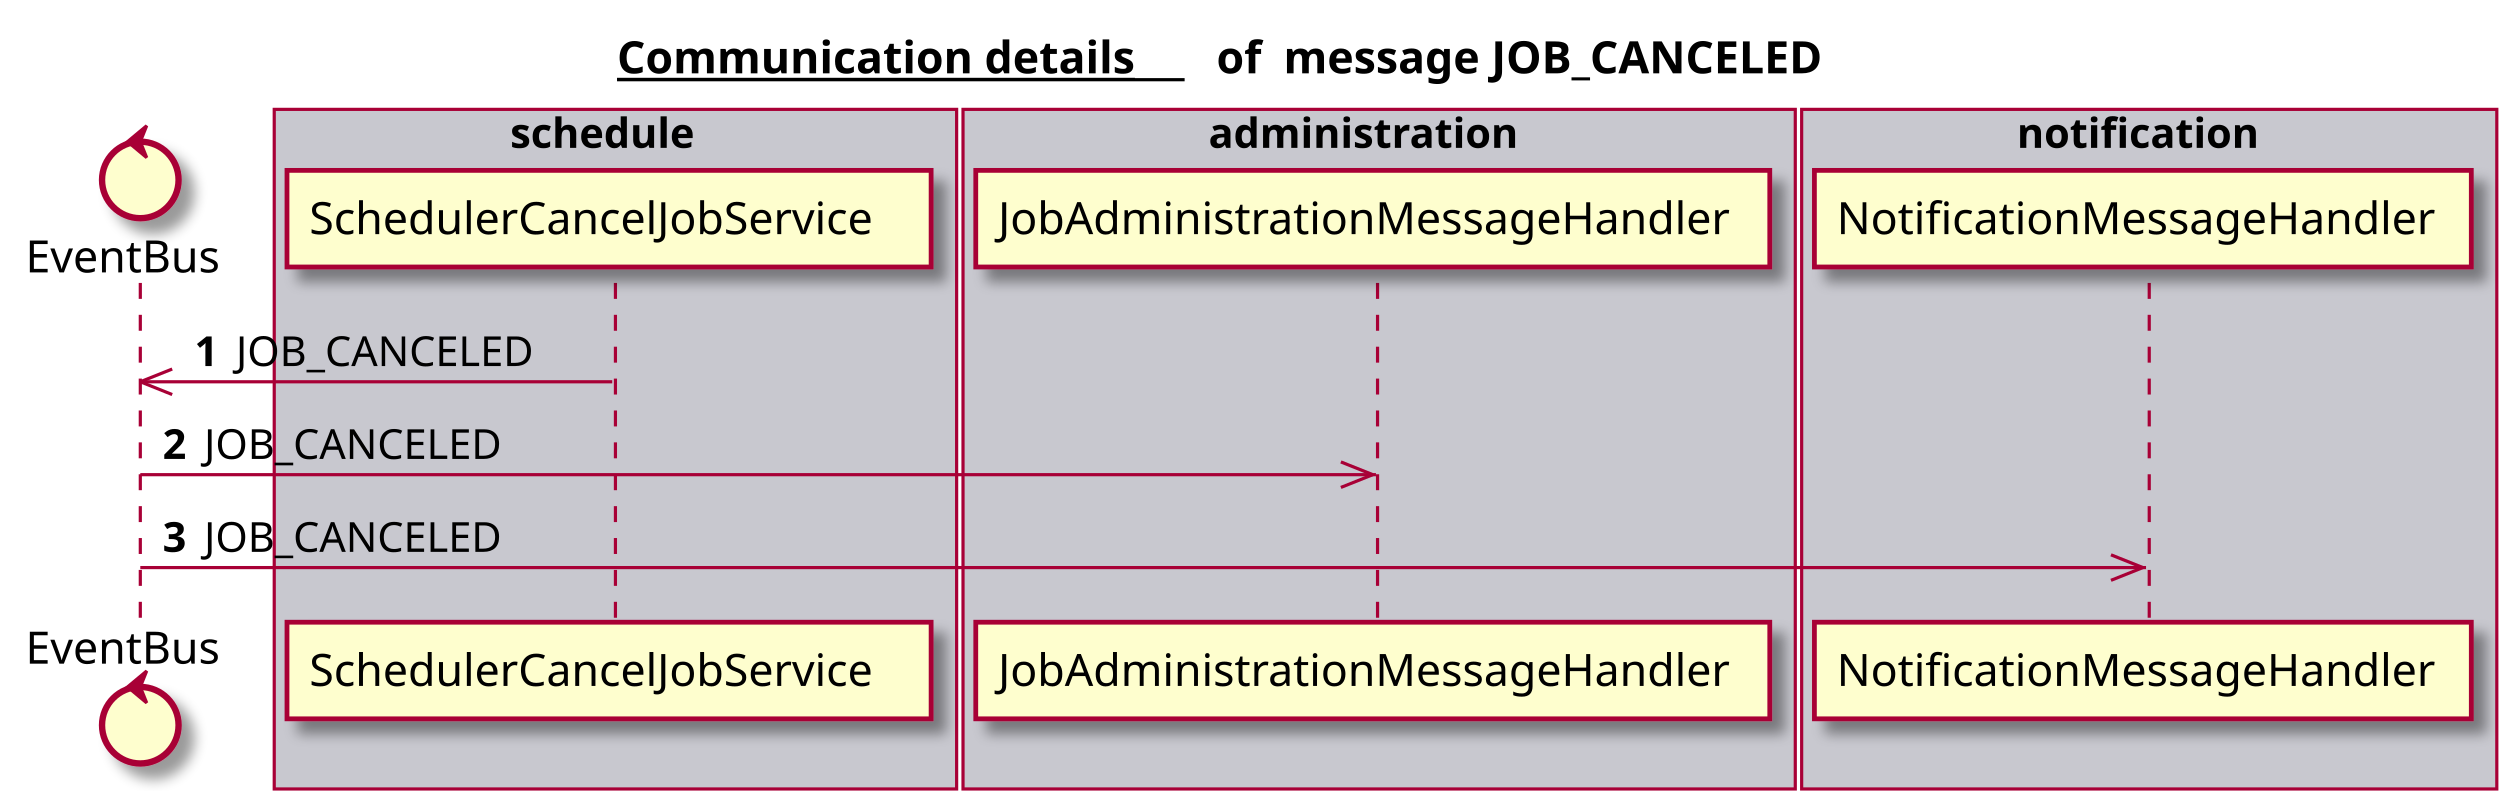
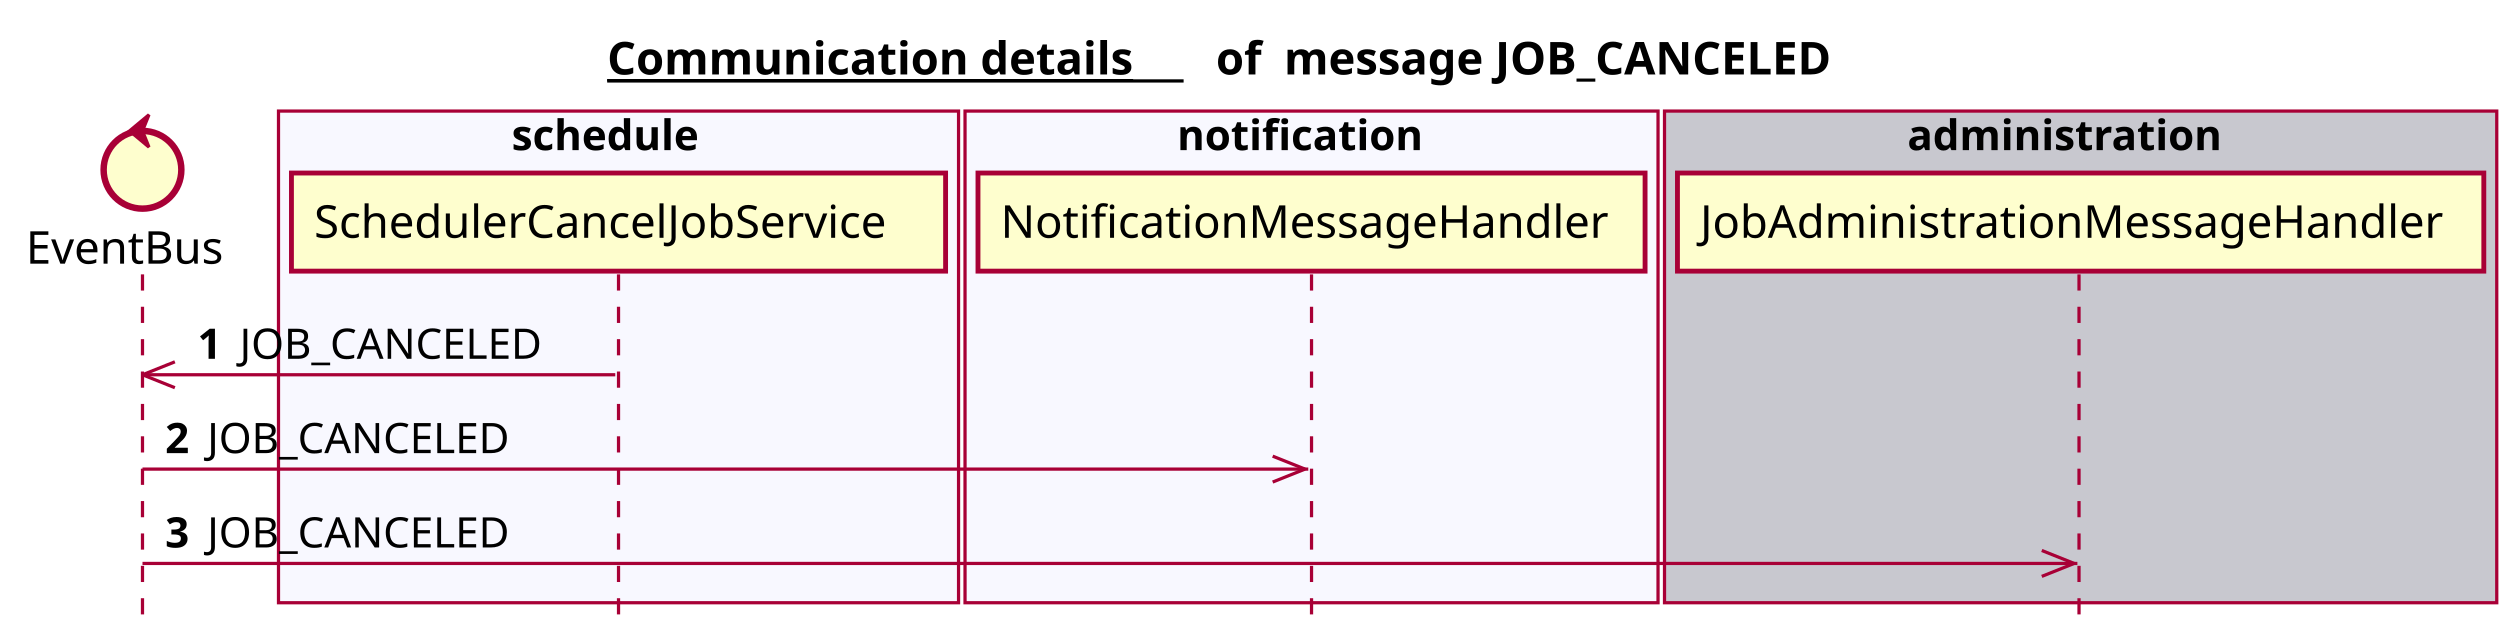
- <svg xmlns="http://www.w3.org/2000/svg" contentScriptType="application/ecmascript" contentStyleType="text/css" height="248px" preserveAspectRatio="none" style="width:784px;height:248px;" version="1.1" viewBox="0 0 784 248" width="784px" zoomAndPan="magnify">
-   <defs>
-     <filter height="300%" id="fohk24r" width="300%" x="-1" y="-1">
-       <feGaussianBlur result="blurOut" stdDeviation="2.0" />
-       <feColorMatrix in="blurOut" result="blurOut2" type="matrix" values="0 0 0 0 0 0 0 0 0 0 0 0 0 0 0 0 0 0 .4 0" />
-       <feOffset dx="4.0" dy="4.0" in="blurOut2" result="blurOut3" />
-       <feBlend in="SourceGraphic" in2="blurOut3" mode="normal" />
-     </filter>
-   </defs>
+ <svg xmlns="http://www.w3.org/2000/svg" contentScriptType="application/ecmascript" contentStyleType="text/css" height="193px" preserveAspectRatio="none" style="width:772px;height:193px;" version="1.1" viewBox="0 0 772 193" width="772px" zoomAndPan="magnify">
+   <defs />
  <g>
-     <text fill="#000000" font-family="sans-serif" font-size="14" font-weight="bold" lengthAdjust="spacingAndGlyphs" text-decoration="underline" textLength="178" x="193.5" y="22.995">Communication details</text>
-     <line style="stroke: #000000; stroke-width: 1.0;" x1="193.5" x2="371.5" y1="24.995" y2="24.995" />
-     <text fill="#000000" font-family="sans-serif" font-size="14" font-weight="bold" lengthAdjust="spacingAndGlyphs" textLength="16" x="381.5" y="22.995">of</text>
-     <text fill="#000000" font-family="sans-serif" font-size="14" font-weight="bold" lengthAdjust="spacingAndGlyphs" textLength="191" x="402.5" y="22.995">message JOB_CANCELED</text>
-     <rect fill="#C8C8CF" height="213.125" style="stroke: #A80036; stroke-width: 1.0;" width="214" x="86" y="34.297" />
-     <text fill="#000000" font-family="sans-serif" font-size="13" font-weight="bold" lengthAdjust="spacingAndGlyphs" textLength="66" x="160" y="46.364">schedule</text>
-     <rect fill="#C8C8CF" height="213.125" style="stroke: #A80036; stroke-width: 1.0;" width="261" x="302" y="34.297" />
-     <text fill="#000000" font-family="sans-serif" font-size="13" font-weight="bold" lengthAdjust="spacingAndGlyphs" textLength="107" x="379" y="46.364">administration</text>
-     <rect fill="#C8C8CF" height="213.125" style="stroke: #A80036; stroke-width: 1.0;" width="218" x="565" y="34.297" />
-     <text fill="#000000" font-family="sans-serif" font-size="13" font-weight="bold" lengthAdjust="spacingAndGlyphs" textLength="83" x="632.5" y="46.364">notification</text>
-     <line style="stroke: #A80036; stroke-width: 1.0; stroke-dasharray: 5.0,5.0;" x1="44" x2="44" y1="88.727" y2="196.125" />
-     <line style="stroke: #A80036; stroke-width: 1.0; stroke-dasharray: 5.0,5.0;" x1="193" x2="193" y1="88.727" y2="196.125" />
-     <line style="stroke: #A80036; stroke-width: 1.0; stroke-dasharray: 5.0,5.0;" x1="432" x2="432" y1="88.727" y2="196.125" />
-     <line style="stroke: #A80036; stroke-width: 1.0; stroke-dasharray: 5.0,5.0;" x1="674" x2="674" y1="88.727" y2="196.125" />
-     <text fill="#000000" font-family="sans-serif" font-size="14" lengthAdjust="spacingAndGlyphs" textLength="66" x="8" y="85.425">EventBus</text>
-     <ellipse cx="44" cy="56.43" fill="#FEFECE" filter="url(#fohk24r)" rx="12" ry="12" style="stroke: #A80036; stroke-width: 2.0;" />
-     <polygon fill="#A80036" points="40,44.43,46,39.43,44,44.43,46,49.43,40,44.43" style="stroke: #A80036; stroke-width: 1.0;" />
-     <text fill="#000000" font-family="sans-serif" font-size="14" lengthAdjust="spacingAndGlyphs" textLength="66" x="8" y="208.12">EventBus</text>
-     <ellipse cx="44" cy="227.422" fill="#FEFECE" filter="url(#fohk24r)" rx="12" ry="12" style="stroke: #A80036; stroke-width: 2.0;" />
-     <polygon fill="#A80036" points="40,215.422,46,210.422,44,215.422,46,220.422,40,215.422" style="stroke: #A80036; stroke-width: 1.0;" />
-     <rect fill="#FEFECE" filter="url(#fohk24r)" height="30.297" style="stroke: #A80036; stroke-width: 1.5;" width="202" x="90" y="53.43" />
+     <text fill="#000000" font-family="sans-serif" font-size="14" font-weight="bold" lengthAdjust="spacingAndGlyphs" text-decoration="underline" textLength="178" x="187.5" y="22.995">Communication details</text>
+     <line style="stroke: #000000; stroke-width: 1.0;" x1="187.5" x2="365.5" y1="24.995" y2="24.995" />
+     <text fill="#000000" font-family="sans-serif" font-size="14" font-weight="bold" lengthAdjust="spacingAndGlyphs" textLength="16" x="375.5" y="22.995">of</text>
+     <text fill="#000000" font-family="sans-serif" font-size="14" font-weight="bold" lengthAdjust="spacingAndGlyphs" textLength="191" x="396.5" y="22.995">message JOB_CANCELED</text>
+     <rect fill="#F8F8FF" height="151.828" style="stroke: #A80036; stroke-width: 1.0;" width="210" x="86" y="34.297" />
+     <text fill="#000000" font-family="sans-serif" font-size="13" font-weight="bold" lengthAdjust="spacingAndGlyphs" textLength="66" x="158" y="46.364">schedule</text>
+     <rect fill="#F8F8FF" height="151.828" style="stroke: #A80036; stroke-width: 1.0;" width="214" x="298" y="34.297" />
+     <text fill="#000000" font-family="sans-serif" font-size="13" font-weight="bold" lengthAdjust="spacingAndGlyphs" textLength="83" x="363.5" y="46.364">notification</text>
+     <rect fill="#C8C8CF" height="151.828" style="stroke: #A80036; stroke-width: 1.0;" width="257" x="514" y="34.297" />
+     <text fill="#000000" font-family="sans-serif" font-size="13" font-weight="bold" lengthAdjust="spacingAndGlyphs" textLength="107" x="589" y="46.364">administration</text>
+     <line style="stroke: #A80036; stroke-width: 1.0; stroke-dasharray: 5.0,5.0;" x1="44" x2="44" y1="84.727" y2="192.125" />
+     <line style="stroke: #A80036; stroke-width: 1.0; stroke-dasharray: 5.0,5.0;" x1="191" x2="191" y1="84.727" y2="192.125" />
+     <line style="stroke: #A80036; stroke-width: 1.0; stroke-dasharray: 5.0,5.0;" x1="405" x2="405" y1="84.727" y2="192.125" />
+     <line style="stroke: #A80036; stroke-width: 1.0; stroke-dasharray: 5.0,5.0;" x1="642" x2="642" y1="84.727" y2="192.125" />
+     <text fill="#000000" font-family="sans-serif" font-size="14" lengthAdjust="spacingAndGlyphs" textLength="66" x="8" y="81.425">EventBus</text>
+     <ellipse cx="44" cy="52.43" fill="#FEFECE" rx="12" ry="12" style="stroke: #A80036; stroke-width: 2.0;" />
+     <polygon fill="#A80036" points="40,40.43,46,35.43,44,40.43,46,45.43,40,40.43" style="stroke: #A80036; stroke-width: 1.0;" />
+     <rect fill="#FEFECE" height="30.297" style="stroke: #A80036; stroke-width: 1.5;" width="202" x="90" y="53.43" />
    <text fill="#000000" font-family="sans-serif" font-size="14" lengthAdjust="spacingAndGlyphs" textLength="188" x="97" y="73.425">SchedulerCancelJobService</text>
-     <rect fill="#FEFECE" filter="url(#fohk24r)" height="30.297" style="stroke: #A80036; stroke-width: 1.5;" width="202" x="90" y="195.125" />
-     <text fill="#000000" font-family="sans-serif" font-size="14" lengthAdjust="spacingAndGlyphs" textLength="188" x="97" y="215.12">SchedulerCancelJobService</text>
-     <rect fill="#FEFECE" filter="url(#fohk24r)" height="30.297" style="stroke: #A80036; stroke-width: 1.5;" width="249" x="306" y="53.43" />
-     <text fill="#000000" font-family="sans-serif" font-size="14" lengthAdjust="spacingAndGlyphs" textLength="235" x="313" y="73.425">JobAdministrationMessageHandler</text>
-     <rect fill="#FEFECE" filter="url(#fohk24r)" height="30.297" style="stroke: #A80036; stroke-width: 1.5;" width="249" x="306" y="195.125" />
-     <text fill="#000000" font-family="sans-serif" font-size="14" lengthAdjust="spacingAndGlyphs" textLength="235" x="313" y="215.12">JobAdministrationMessageHandler</text>
-     <rect fill="#FEFECE" filter="url(#fohk24r)" height="30.297" style="stroke: #A80036; stroke-width: 1.5;" width="206" x="569" y="53.43" />
-     <text fill="#000000" font-family="sans-serif" font-size="14" lengthAdjust="spacingAndGlyphs" textLength="192" x="576" y="73.425">NotificationMessageHandler</text>
-     <rect fill="#FEFECE" filter="url(#fohk24r)" height="30.297" style="stroke: #A80036; stroke-width: 1.5;" width="206" x="569" y="195.125" />
-     <text fill="#000000" font-family="sans-serif" font-size="14" lengthAdjust="spacingAndGlyphs" textLength="192" x="576" y="215.12">NotificationMessageHandler</text>
-     <line style="stroke: #A80036; stroke-width: 1.0;" x1="44" x2="54" y1="119.727" y2="115.727" />
-     <line style="stroke: #A80036; stroke-width: 1.0;" x1="44" x2="54" y1="119.727" y2="123.727" />
-     <line style="stroke: #A80036; stroke-width: 1.0;" x1="44" x2="192" y1="119.727" y2="119.727" />
-     <text fill="#000000" font-family="sans-serif" font-size="13" font-weight="bold" lengthAdjust="spacingAndGlyphs" textLength="9" x="61" y="114.793">1</text>
-     <text fill="#000000" font-family="sans-serif" font-size="13" lengthAdjust="spacingAndGlyphs" textLength="99" x="74" y="114.793">JOB_CANCELED</text>
-     <line style="stroke: #A80036; stroke-width: 1.0;" x1="430.5" x2="420.5" y1="148.859" y2="144.859" />
-     <line style="stroke: #A80036; stroke-width: 1.0;" x1="430.5" x2="420.5" y1="148.859" y2="152.859" />
-     <line style="stroke: #A80036; stroke-width: 1.0;" x1="44" x2="431.5" y1="148.859" y2="148.859" />
-     <text fill="#000000" font-family="sans-serif" font-size="13" font-weight="bold" lengthAdjust="spacingAndGlyphs" textLength="9" x="51" y="143.926">2</text>
-     <text fill="#000000" font-family="sans-serif" font-size="13" lengthAdjust="spacingAndGlyphs" textLength="99" x="64" y="143.926">JOB_CANCELED</text>
-     <line style="stroke: #A80036; stroke-width: 1.0;" x1="672" x2="662" y1="177.992" y2="173.992" />
-     <line style="stroke: #A80036; stroke-width: 1.0;" x1="672" x2="662" y1="177.992" y2="181.992" />
-     <line style="stroke: #A80036; stroke-width: 1.0;" x1="44" x2="673" y1="177.992" y2="177.992" />
-     <text fill="#000000" font-family="sans-serif" font-size="13" font-weight="bold" lengthAdjust="spacingAndGlyphs" textLength="9" x="51" y="173.059">3</text>
-     <text fill="#000000" font-family="sans-serif" font-size="13" lengthAdjust="spacingAndGlyphs" textLength="99" x="64" y="173.059">JOB_CANCELED</text>
+     <rect fill="#FEFECE" height="30.297" style="stroke: #A80036; stroke-width: 1.5;" width="206" x="302" y="53.43" />
+     <text fill="#000000" font-family="sans-serif" font-size="14" lengthAdjust="spacingAndGlyphs" textLength="192" x="309" y="73.425">NotificationMessageHandler</text>
+     <rect fill="#FEFECE" height="30.297" style="stroke: #A80036; stroke-width: 1.5;" width="249" x="518" y="53.43" />
+     <text fill="#000000" font-family="sans-serif" font-size="14" lengthAdjust="spacingAndGlyphs" textLength="235" x="525" y="73.425">JobAdministrationMessageHandler</text>
+     <line style="stroke: #A80036; stroke-width: 1.0;" x1="44" x2="54" y1="115.727" y2="111.727" />
+     <line style="stroke: #A80036; stroke-width: 1.0;" x1="44" x2="54" y1="115.727" y2="119.727" />
+     <line style="stroke: #A80036; stroke-width: 1.0;" x1="44" x2="190" y1="115.727" y2="115.727" />
+     <text fill="#000000" font-family="sans-serif" font-size="13" font-weight="bold" lengthAdjust="spacingAndGlyphs" textLength="9" x="61" y="110.793">1</text>
+     <text fill="#000000" font-family="sans-serif" font-size="13" lengthAdjust="spacingAndGlyphs" textLength="99" x="74" y="110.793">JOB_CANCELED</text>
+     <line style="stroke: #A80036; stroke-width: 1.0;" x1="403" x2="393" y1="144.859" y2="140.859" />
+     <line style="stroke: #A80036; stroke-width: 1.0;" x1="403" x2="393" y1="144.859" y2="148.859" />
+     <line style="stroke: #A80036; stroke-width: 1.0;" x1="44" x2="404" y1="144.859" y2="144.859" />
+     <text fill="#000000" font-family="sans-serif" font-size="13" font-weight="bold" lengthAdjust="spacingAndGlyphs" textLength="9" x="51" y="139.926">2</text>
+     <text fill="#000000" font-family="sans-serif" font-size="13" lengthAdjust="spacingAndGlyphs" textLength="99" x="64" y="139.926">JOB_CANCELED</text>
+     <line style="stroke: #A80036; stroke-width: 1.0;" x1="640.5" x2="630.5" y1="173.992" y2="169.992" />
+     <line style="stroke: #A80036; stroke-width: 1.0;" x1="640.5" x2="630.5" y1="173.992" y2="177.992" />
+     <line style="stroke: #A80036; stroke-width: 1.0;" x1="44" x2="641.5" y1="173.992" y2="173.992" />
+     <text fill="#000000" font-family="sans-serif" font-size="13" font-weight="bold" lengthAdjust="spacingAndGlyphs" textLength="9" x="51" y="169.059">3</text>
+     <text fill="#000000" font-family="sans-serif" font-size="13" lengthAdjust="spacingAndGlyphs" textLength="99" x="64" y="169.059">JOB_CANCELED</text>
  </g>
</svg>
